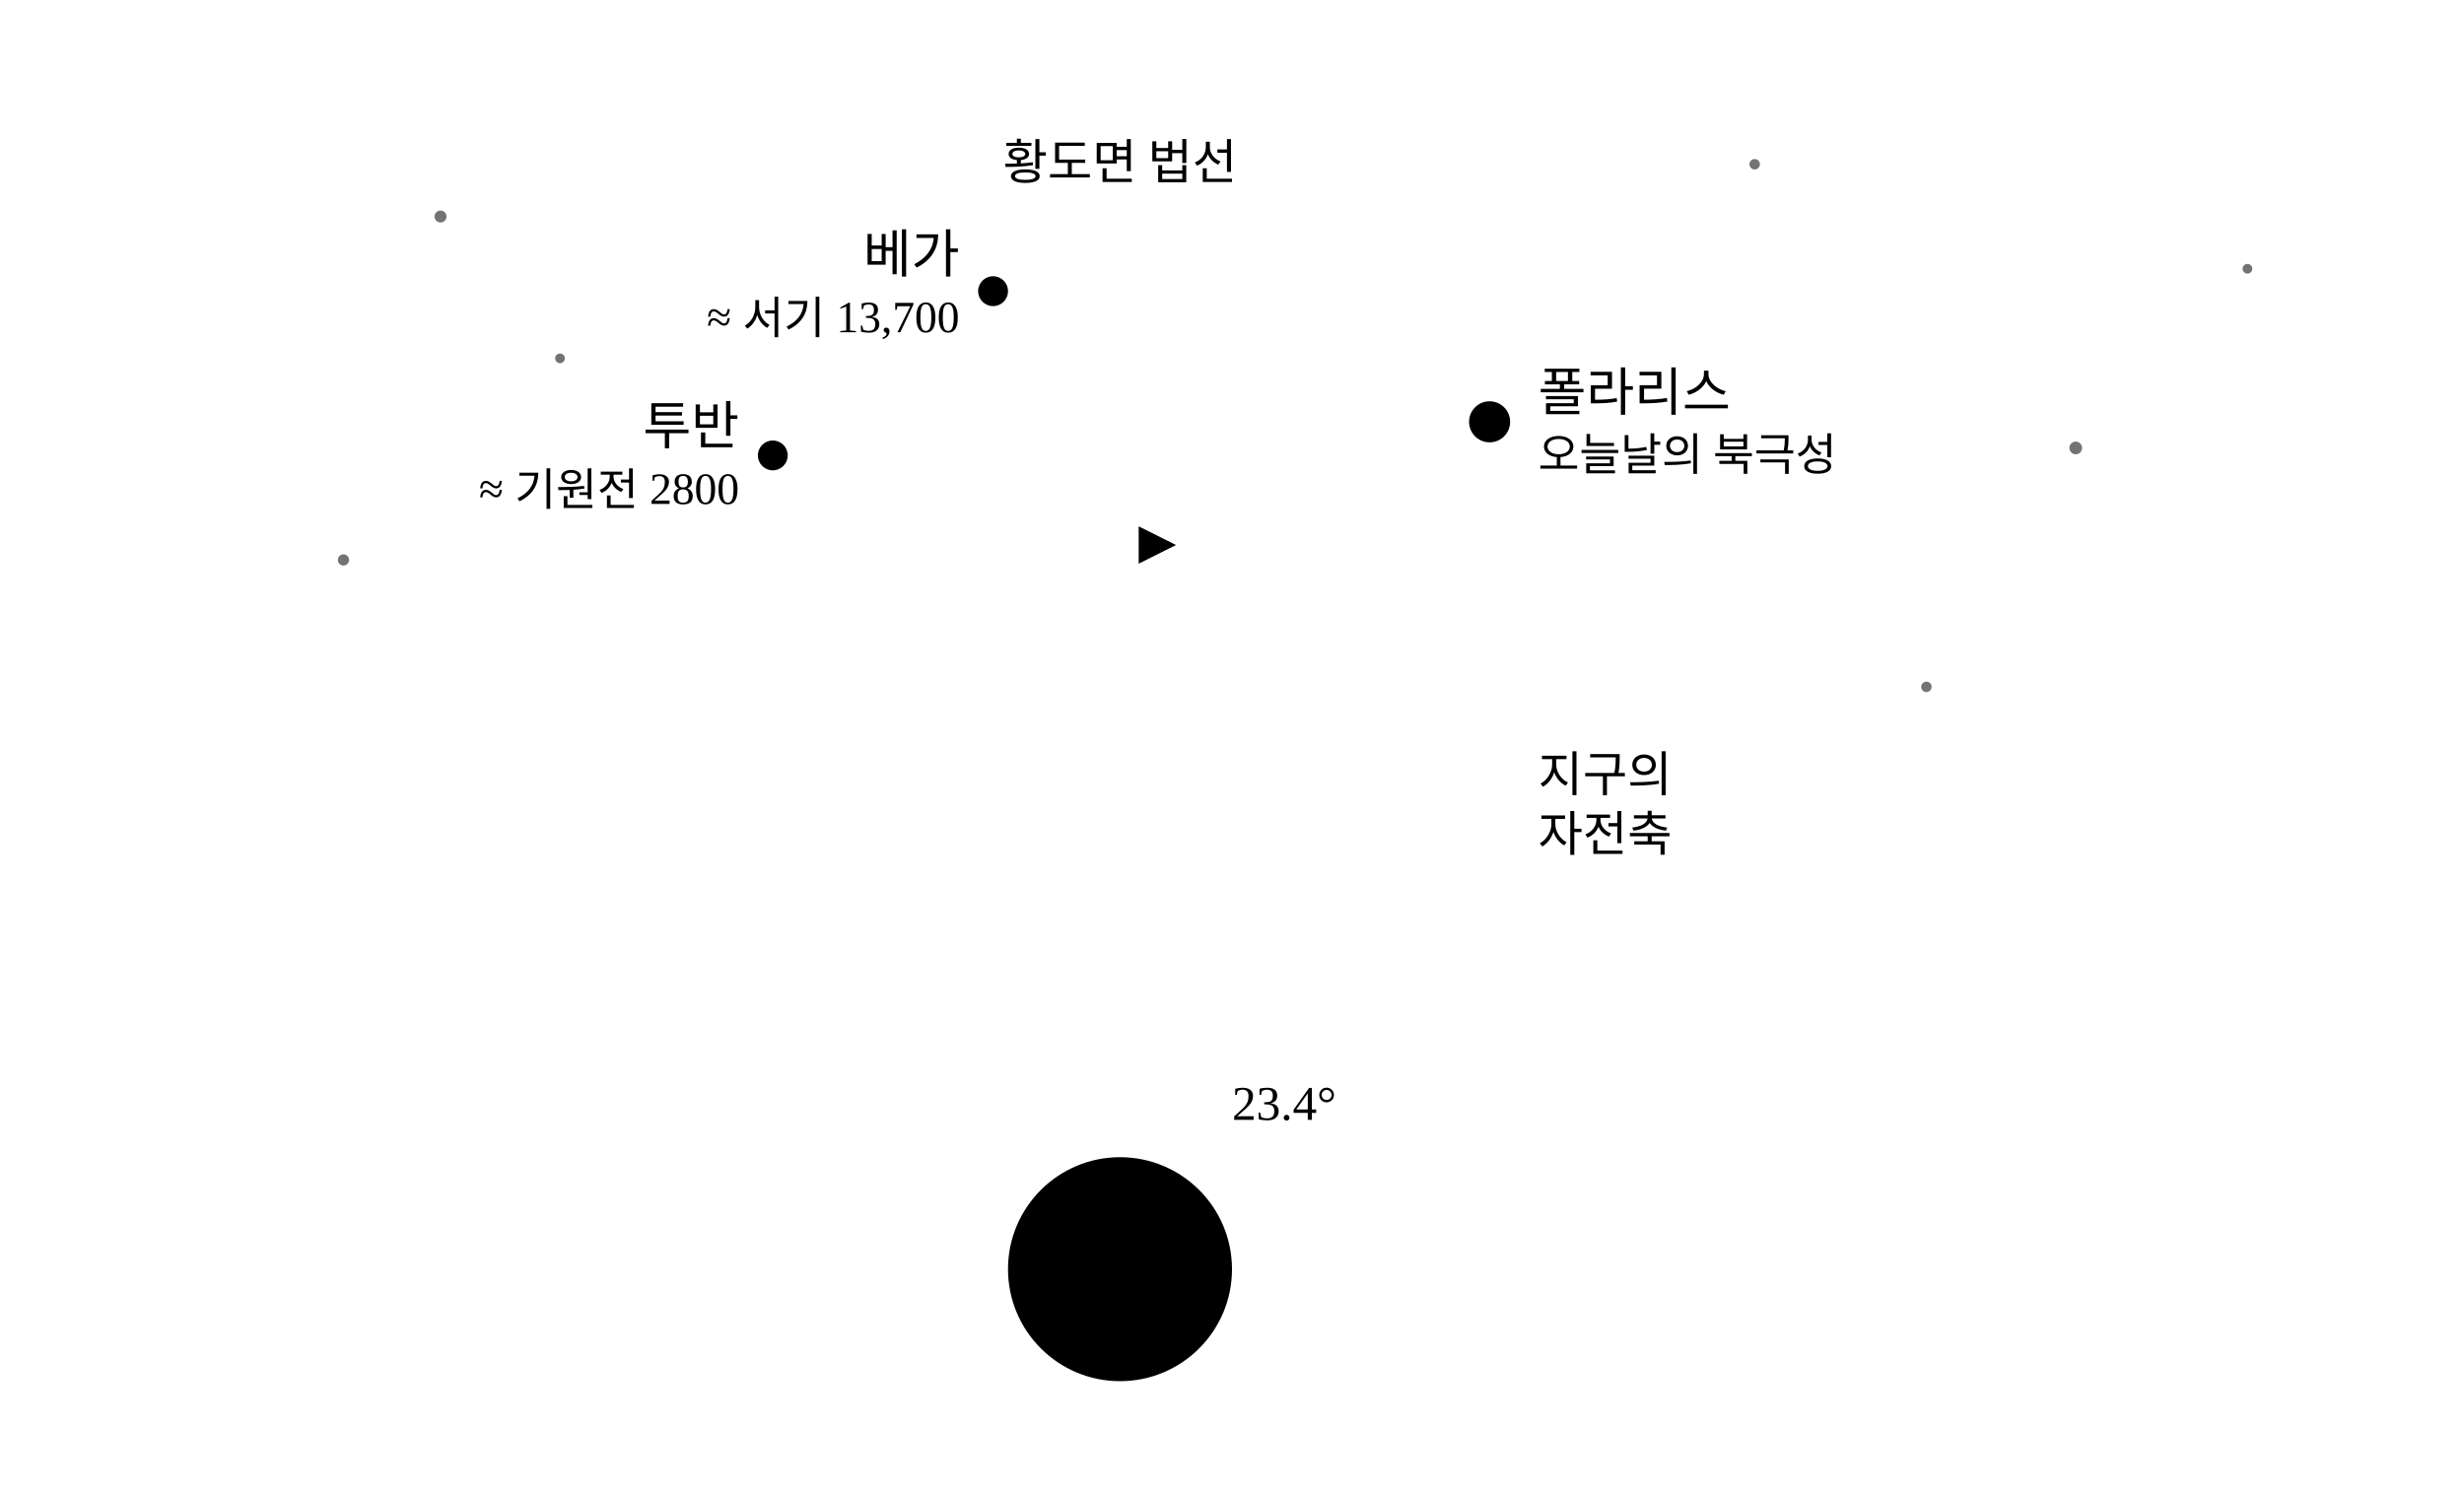
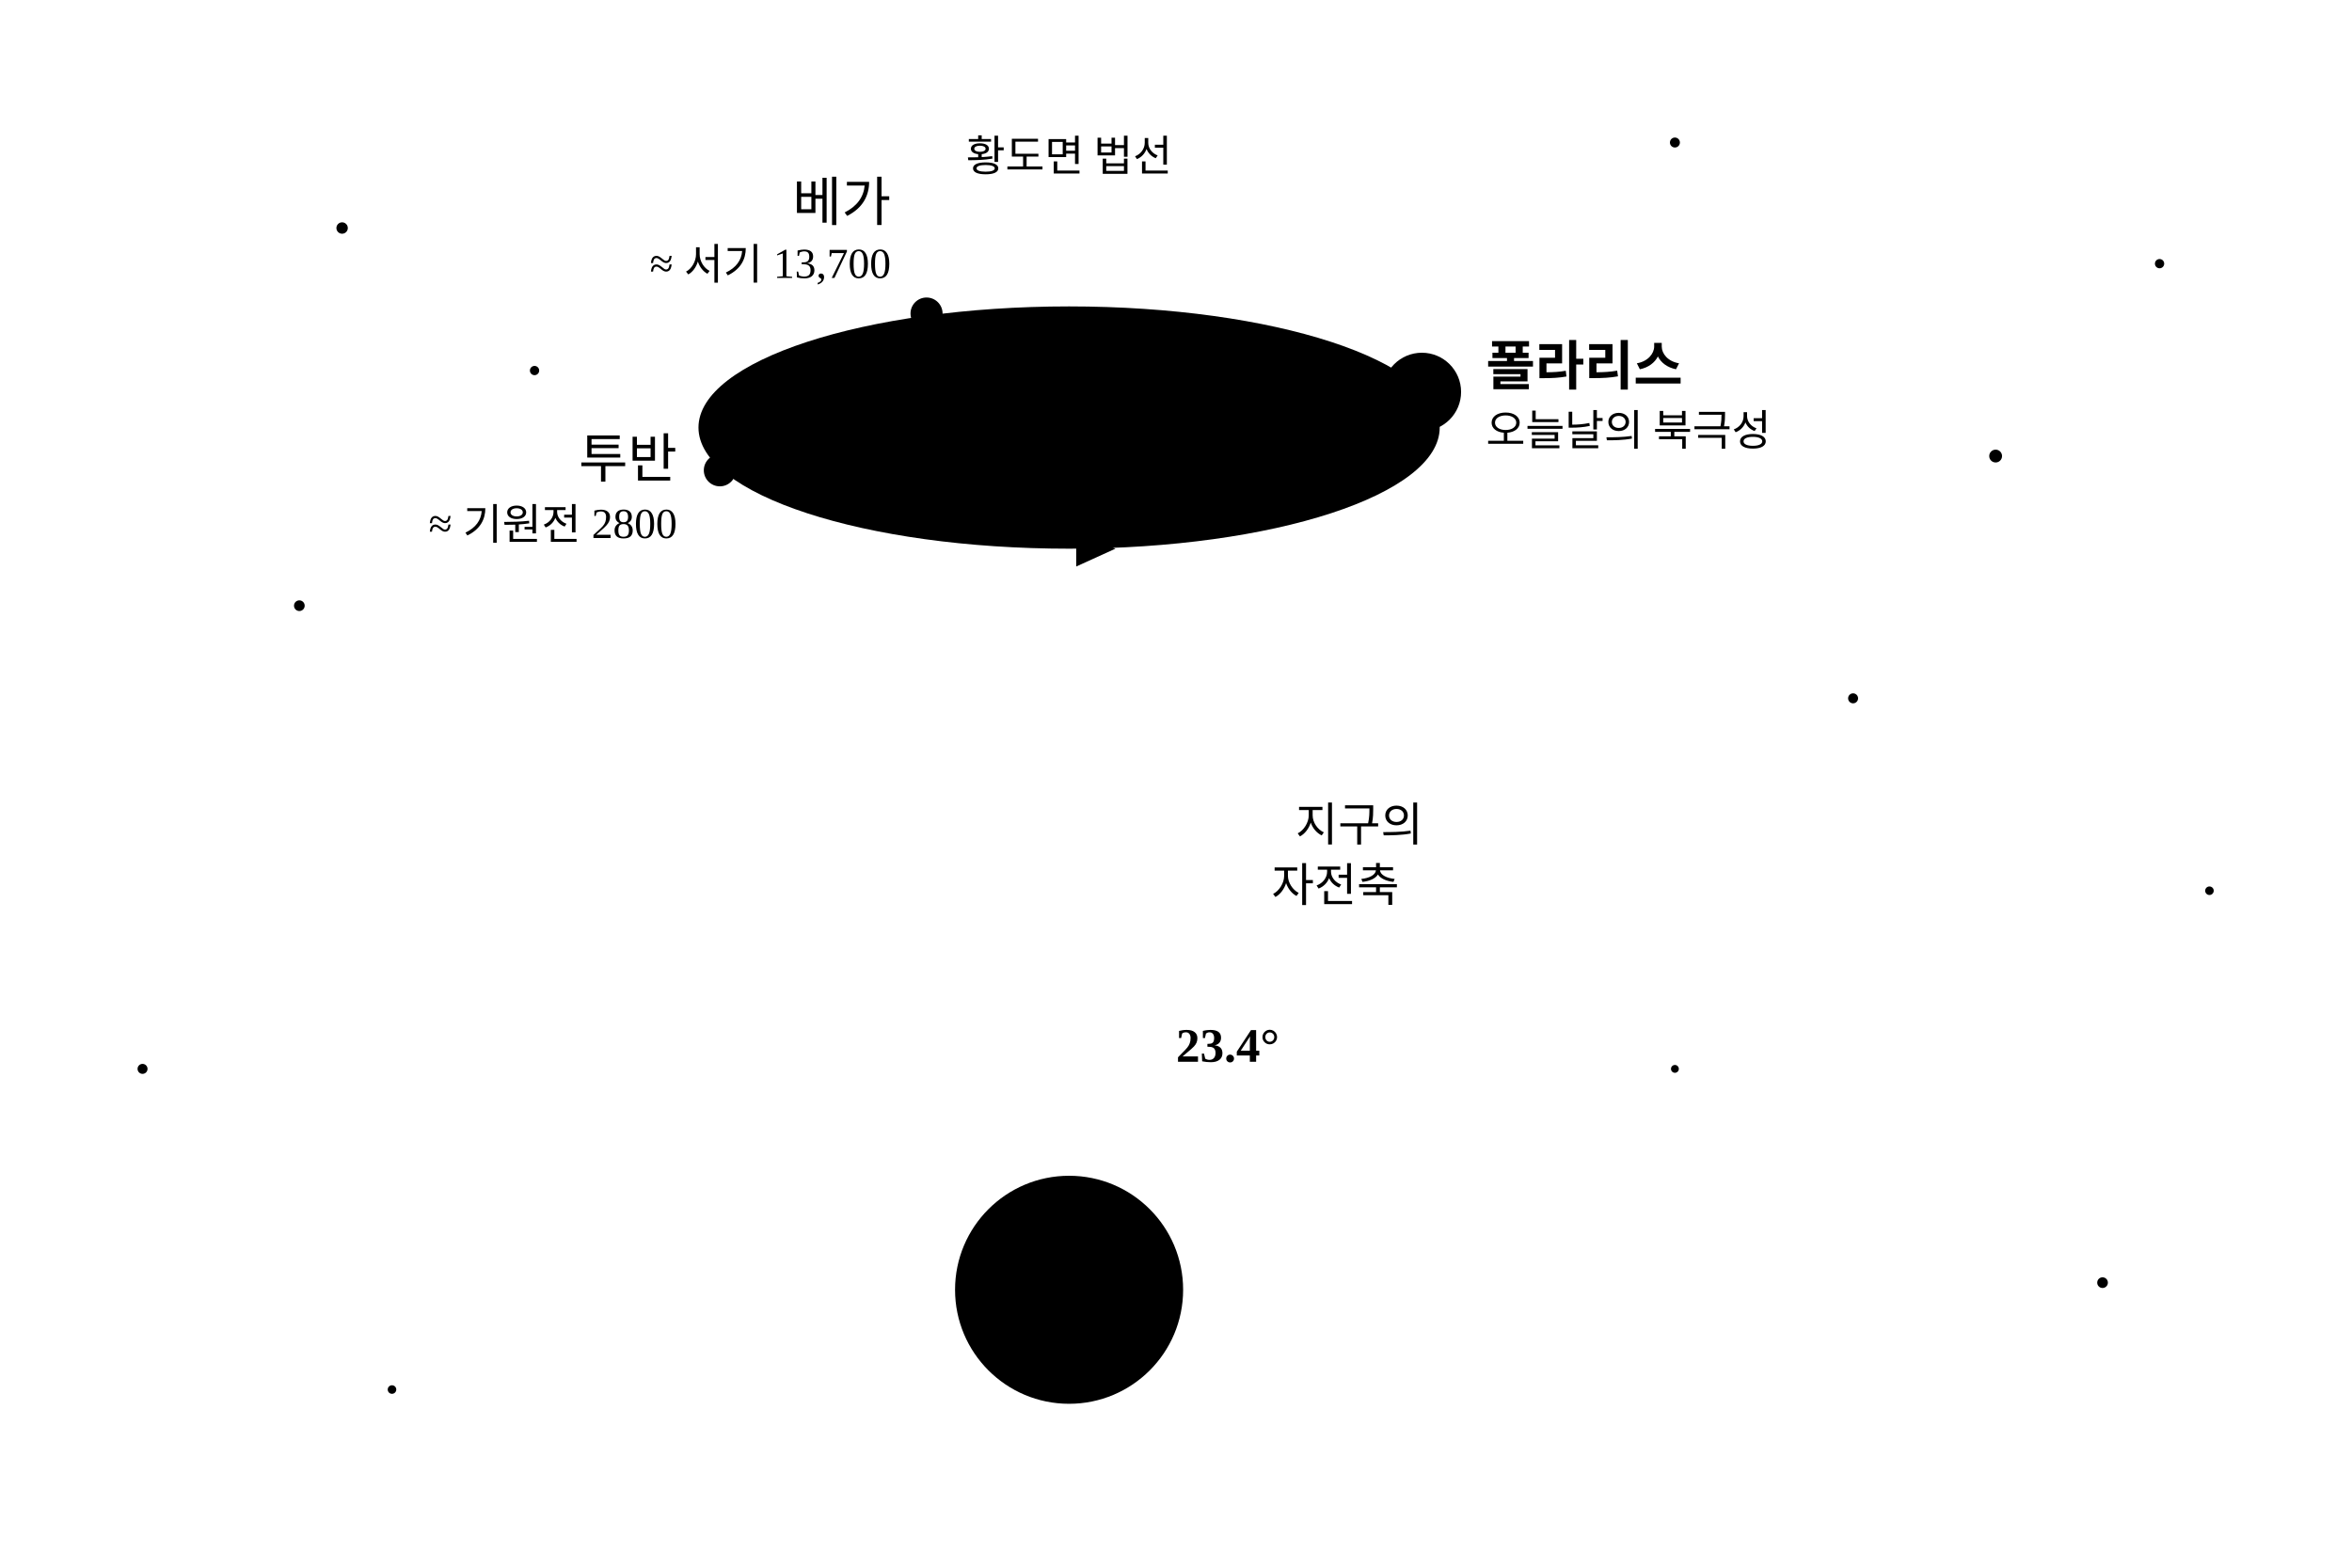
- <svg xmlns="http://www.w3.org/2000/svg" viewBox="0 0 660 400" role="img" aria-labelledby="pr-t pr-d">
-   <g class="dg-label--muted" opacity="0.55">
-     <circle cx="118" cy="58" r="1.6" />
-     <circle cx="470" cy="44" r="1.4" />
-     <circle cx="556" cy="120" r="1.7" />
-     <circle cx="602" cy="72" r="1.3" />
-     <circle cx="92" cy="150" r="1.5" />
-     <circle cx="516" cy="184" r="1.4" />
-     <circle cx="150" cy="96" r="1.3" />
+ <svg xmlns="http://www.w3.org/2000/svg" viewBox="0 0 660 440" role="img" aria-labelledby="pr-t pr-d" class="dg dg--precession">
+   <g class="dg-star">
+     <circle cx="96" cy="64" r="1.6" />
+     <circle cx="470" cy="40" r="1.4" />
+     <circle cx="560" cy="128" r="1.8" />
+     <circle cx="606" cy="74" r="1.3" />
+     <circle cx="84" cy="170" r="1.5" />
+     <circle cx="520" cy="196" r="1.4" />
+     <circle cx="150" cy="104" r="1.3" />
+     <circle cx="620" cy="250" r="1.2" />
+     <circle cx="40" cy="300" r="1.4" />
+     <circle cx="590" cy="360" r="1.5" />
+     <circle cx="110" cy="390" r="1.2" />
+     <circle cx="470" cy="300" r="1.1" />
  </g>
-   <line x1="300" y1="340" x2="300" y2="60" class="dg-muted" stroke-width="1.5" stroke-dasharray="5 5" />
-   <text x="300" y="48" text-anchor="middle" class="dg-label--muted" font-size="13">황도면 법선</text>
-   <ellipse cx="300" cy="110" rx="99" ry="34" fill="none" class="dg-accent" stroke-width="2" stroke-dasharray="4 4" />
-   <path d="M 305 141 L 315 146 L 305 151 Z" class="dg-accent--fill" />
-   <line x1="300" y1="340" x2="399" y2="113" class="dg-line" stroke-width="2.5" />
-   <text x="412" y="212" text-anchor="start" class="dg-label--muted" font-size="13">지구의</text>
-   <text x="412" y="228" text-anchor="start" class="dg-label--muted" font-size="13">자전축</text>
-   <path d="M 300 286 A 54 54 0 0 1 321.6 290.4" fill="none" class="dg-muted" stroke-width="1.4" />
-   <text x="330" y="300" text-anchor="start" class="dg-label" font-size="13">23.4°</text>
-   <circle cx="300" cy="340" r="30" class="dg-line dg-surface" stroke-width="2" />
-   <ellipse cx="300" cy="340" rx="30" ry="9" fill="none" class="dg-muted" stroke-width="1.2" transform="rotate(23.4 300 340)" />
-   <circle cx="207" cy="122" r="4" class="dg-label" />
-   <text x="198" y="119" text-anchor="end" class="dg-label" font-size="14">투반</text>
-   <text x="198" y="135" text-anchor="end" class="dg-label--muted" font-size="12">≈ 기원전 2800</text>
-   <circle cx="266" cy="78" r="4" class="dg-label" />
-   <text x="257" y="73" text-anchor="end" class="dg-label" font-size="14">베가</text>
-   <text x="257" y="89" text-anchor="end" class="dg-label--muted" font-size="12">≈ 서기 13,700</text>
-   <circle cx="399" cy="113" r="5.5" class="dg-accent--fill" />
-   <text x="412" y="110" text-anchor="start" class="dg-label--accent" font-size="14">폴라리스</text>
-   <text x="412" y="126" text-anchor="start" class="dg-label--muted" font-size="12">오늘날의 북극성</text>
+   <path d="M 300 362 L 196 120 M 300 362 L 404 120" class="dg-hair" fill="none" />
+   <ellipse cx="300" cy="120" rx="104" ry="34" class="dg-cone" />
+   <line x1="300" y1="362" x2="300" y2="62" class="dg-muted-line" stroke-dasharray="5 5" />
+   <text x="300" y="48" text-anchor="middle" class="dg-mono">황도면 법선</text>
+   <ellipse cx="300" cy="120" rx="104" ry="34" class="dg-accent-line" fill="none" stroke-dasharray="5 5" />
+   <path d="M 302 149 L 313 154 L 302 159 Z" class="dg-now" />
+   <line x1="300" y1="362" x2="399" y2="110" class="dg-axis-line" />
+   <text x="363.5" y="236" class="dg-label--muted" font-size="13">지구의</text>
+   <text x="356.8" y="253" class="dg-label--muted" font-size="13">자전축</text>
+   <path d="M 300 304 A 58 58 0 0 1 323.0 308.8" fill="none" class="dg-muted-line" />
+   <text x="330" y="298" class="dg-label" font-size="13.5" font-weight="600">23.4°</text>
+   <circle cx="300" cy="362" r="32" class="dg-earth" />
+   <ellipse cx="300" cy="362" rx="32" ry="9" fill="none" class="dg-hair" transform="rotate(23.4 300 362)" />
+   <circle cx="202" cy="132" r="4.5" class="dg-star-mark" />
+   <text x="190" y="134" text-anchor="end" class="dg-label" font-size="15">투반</text>
+   <text x="190" y="151" text-anchor="end" class="dg-mono">≈ 기원전 2800</text>
+   <circle cx="260" cy="88" r="4.5" class="dg-star-mark" />
+   <text x="250" y="62" text-anchor="end" class="dg-label" font-size="15">베가</text>
+   <text x="250" y="78" text-anchor="end" class="dg-mono">≈ 서기 13,700</text>
+   <circle cx="399" cy="110" r="11" class="dg-now-halo" />
+   <circle cx="399" cy="110" r="5.5" class="dg-now" />
+   <text x="417" y="108" class="dg-label--now" font-size="15" font-weight="600">폴라리스</text>
+   <text x="417" y="125" class="dg-mono">오늘날의 북극성</text>
</svg>
